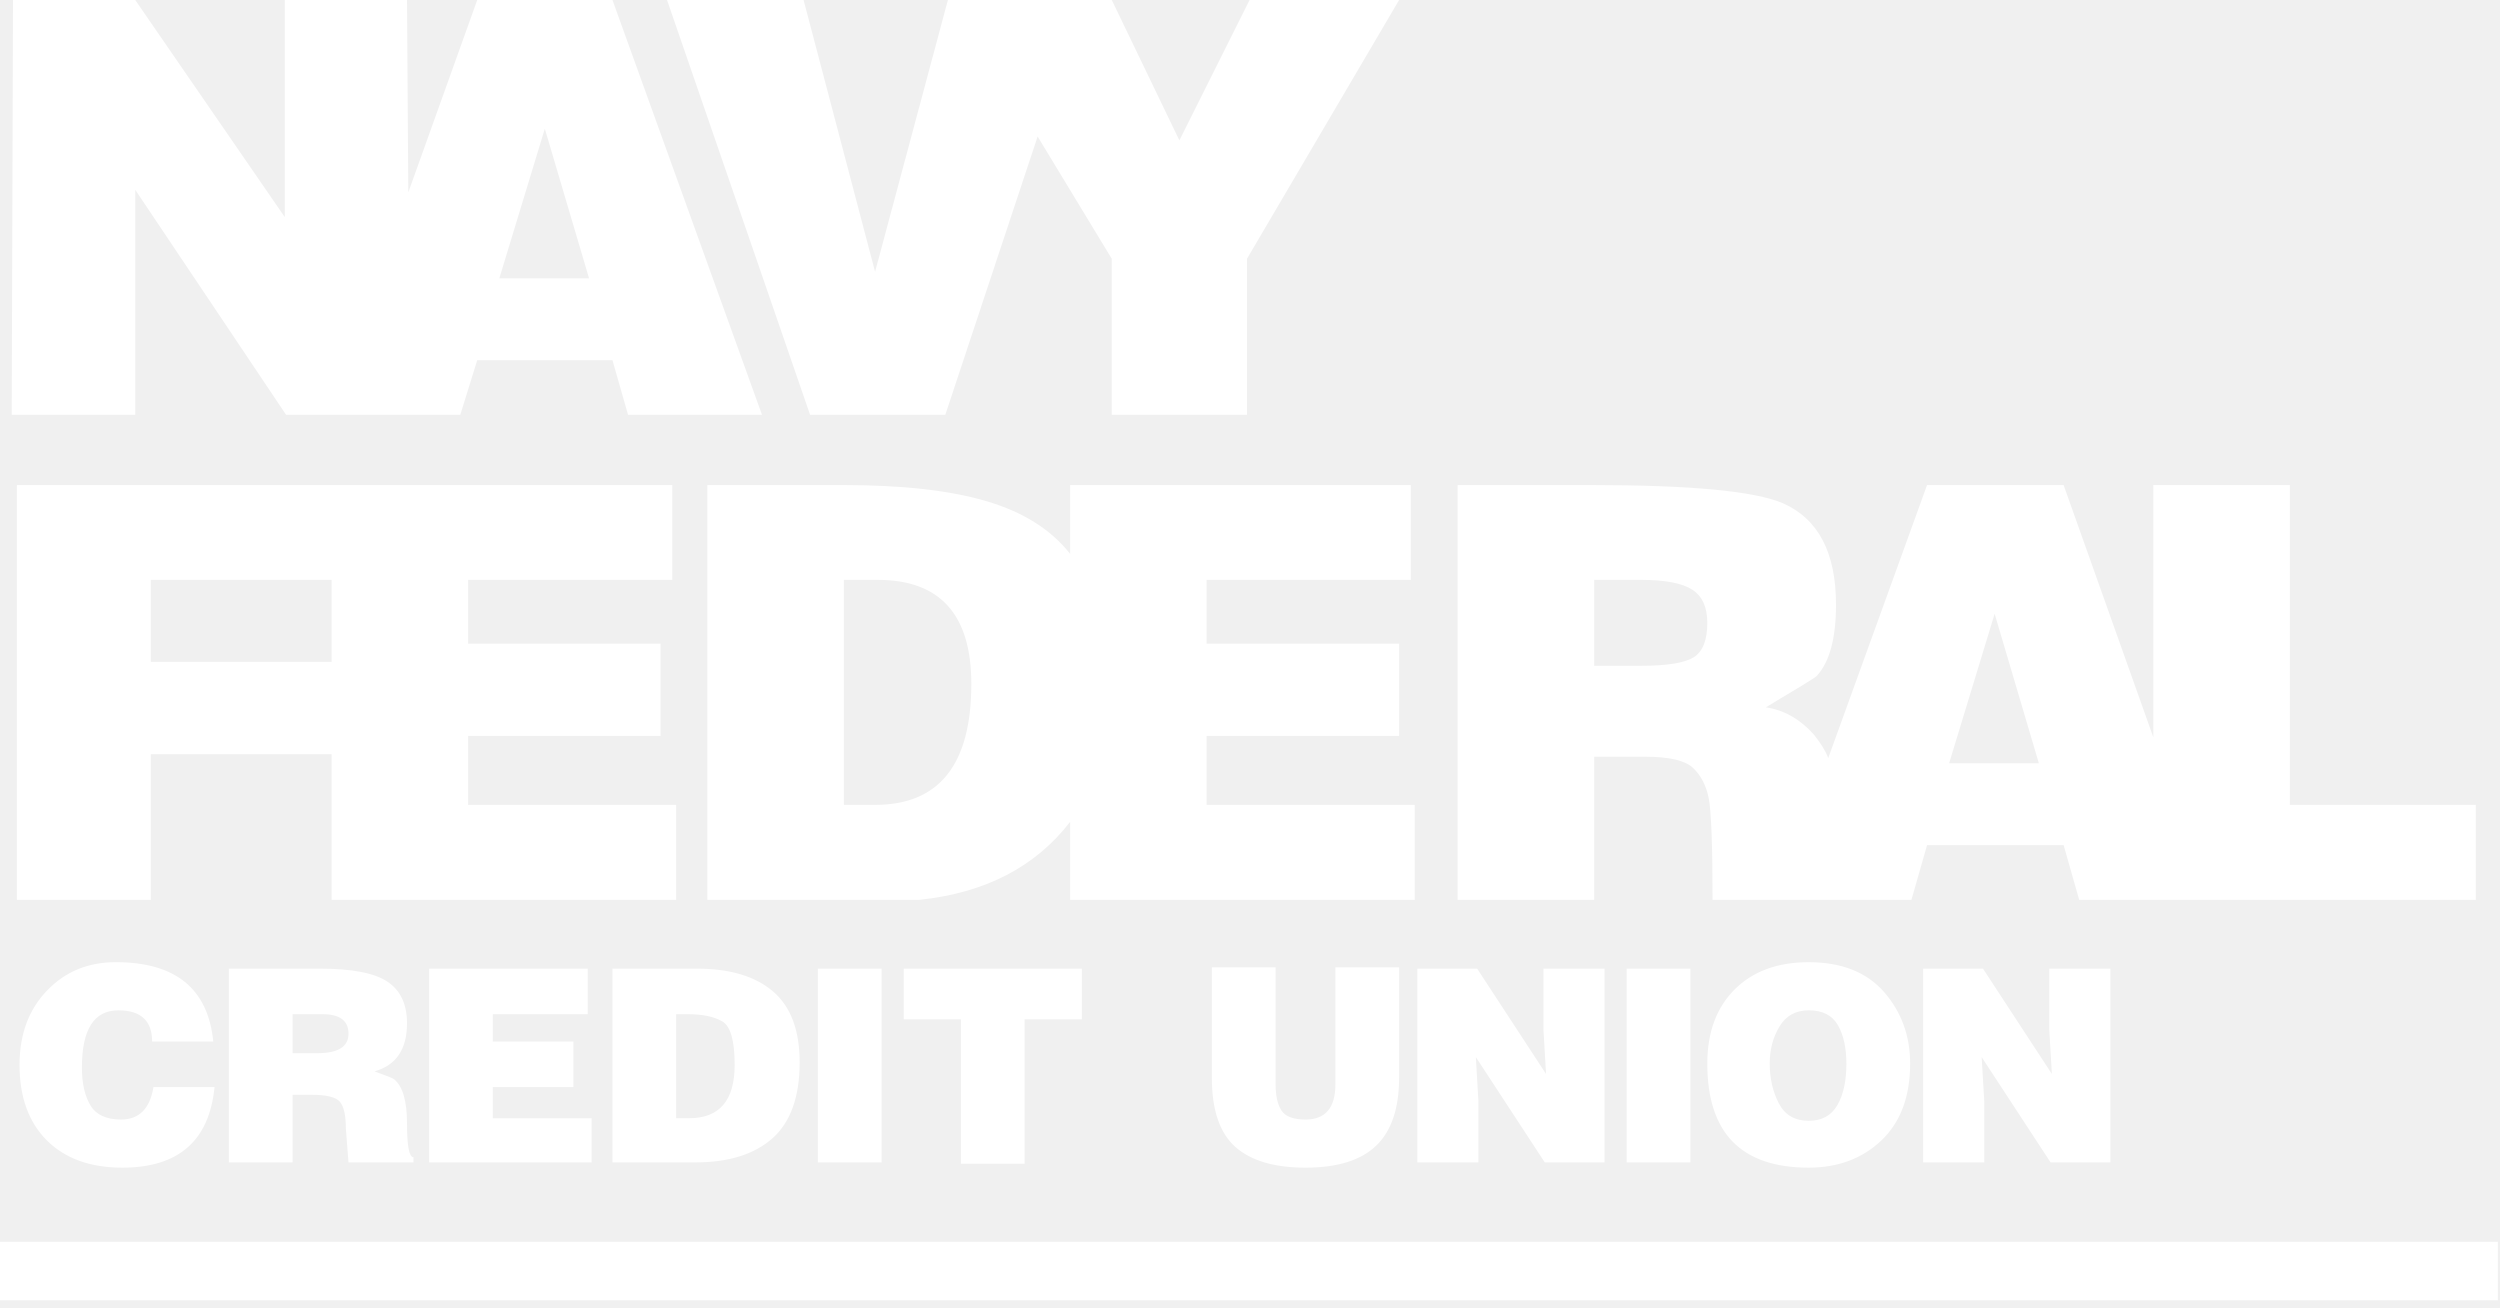
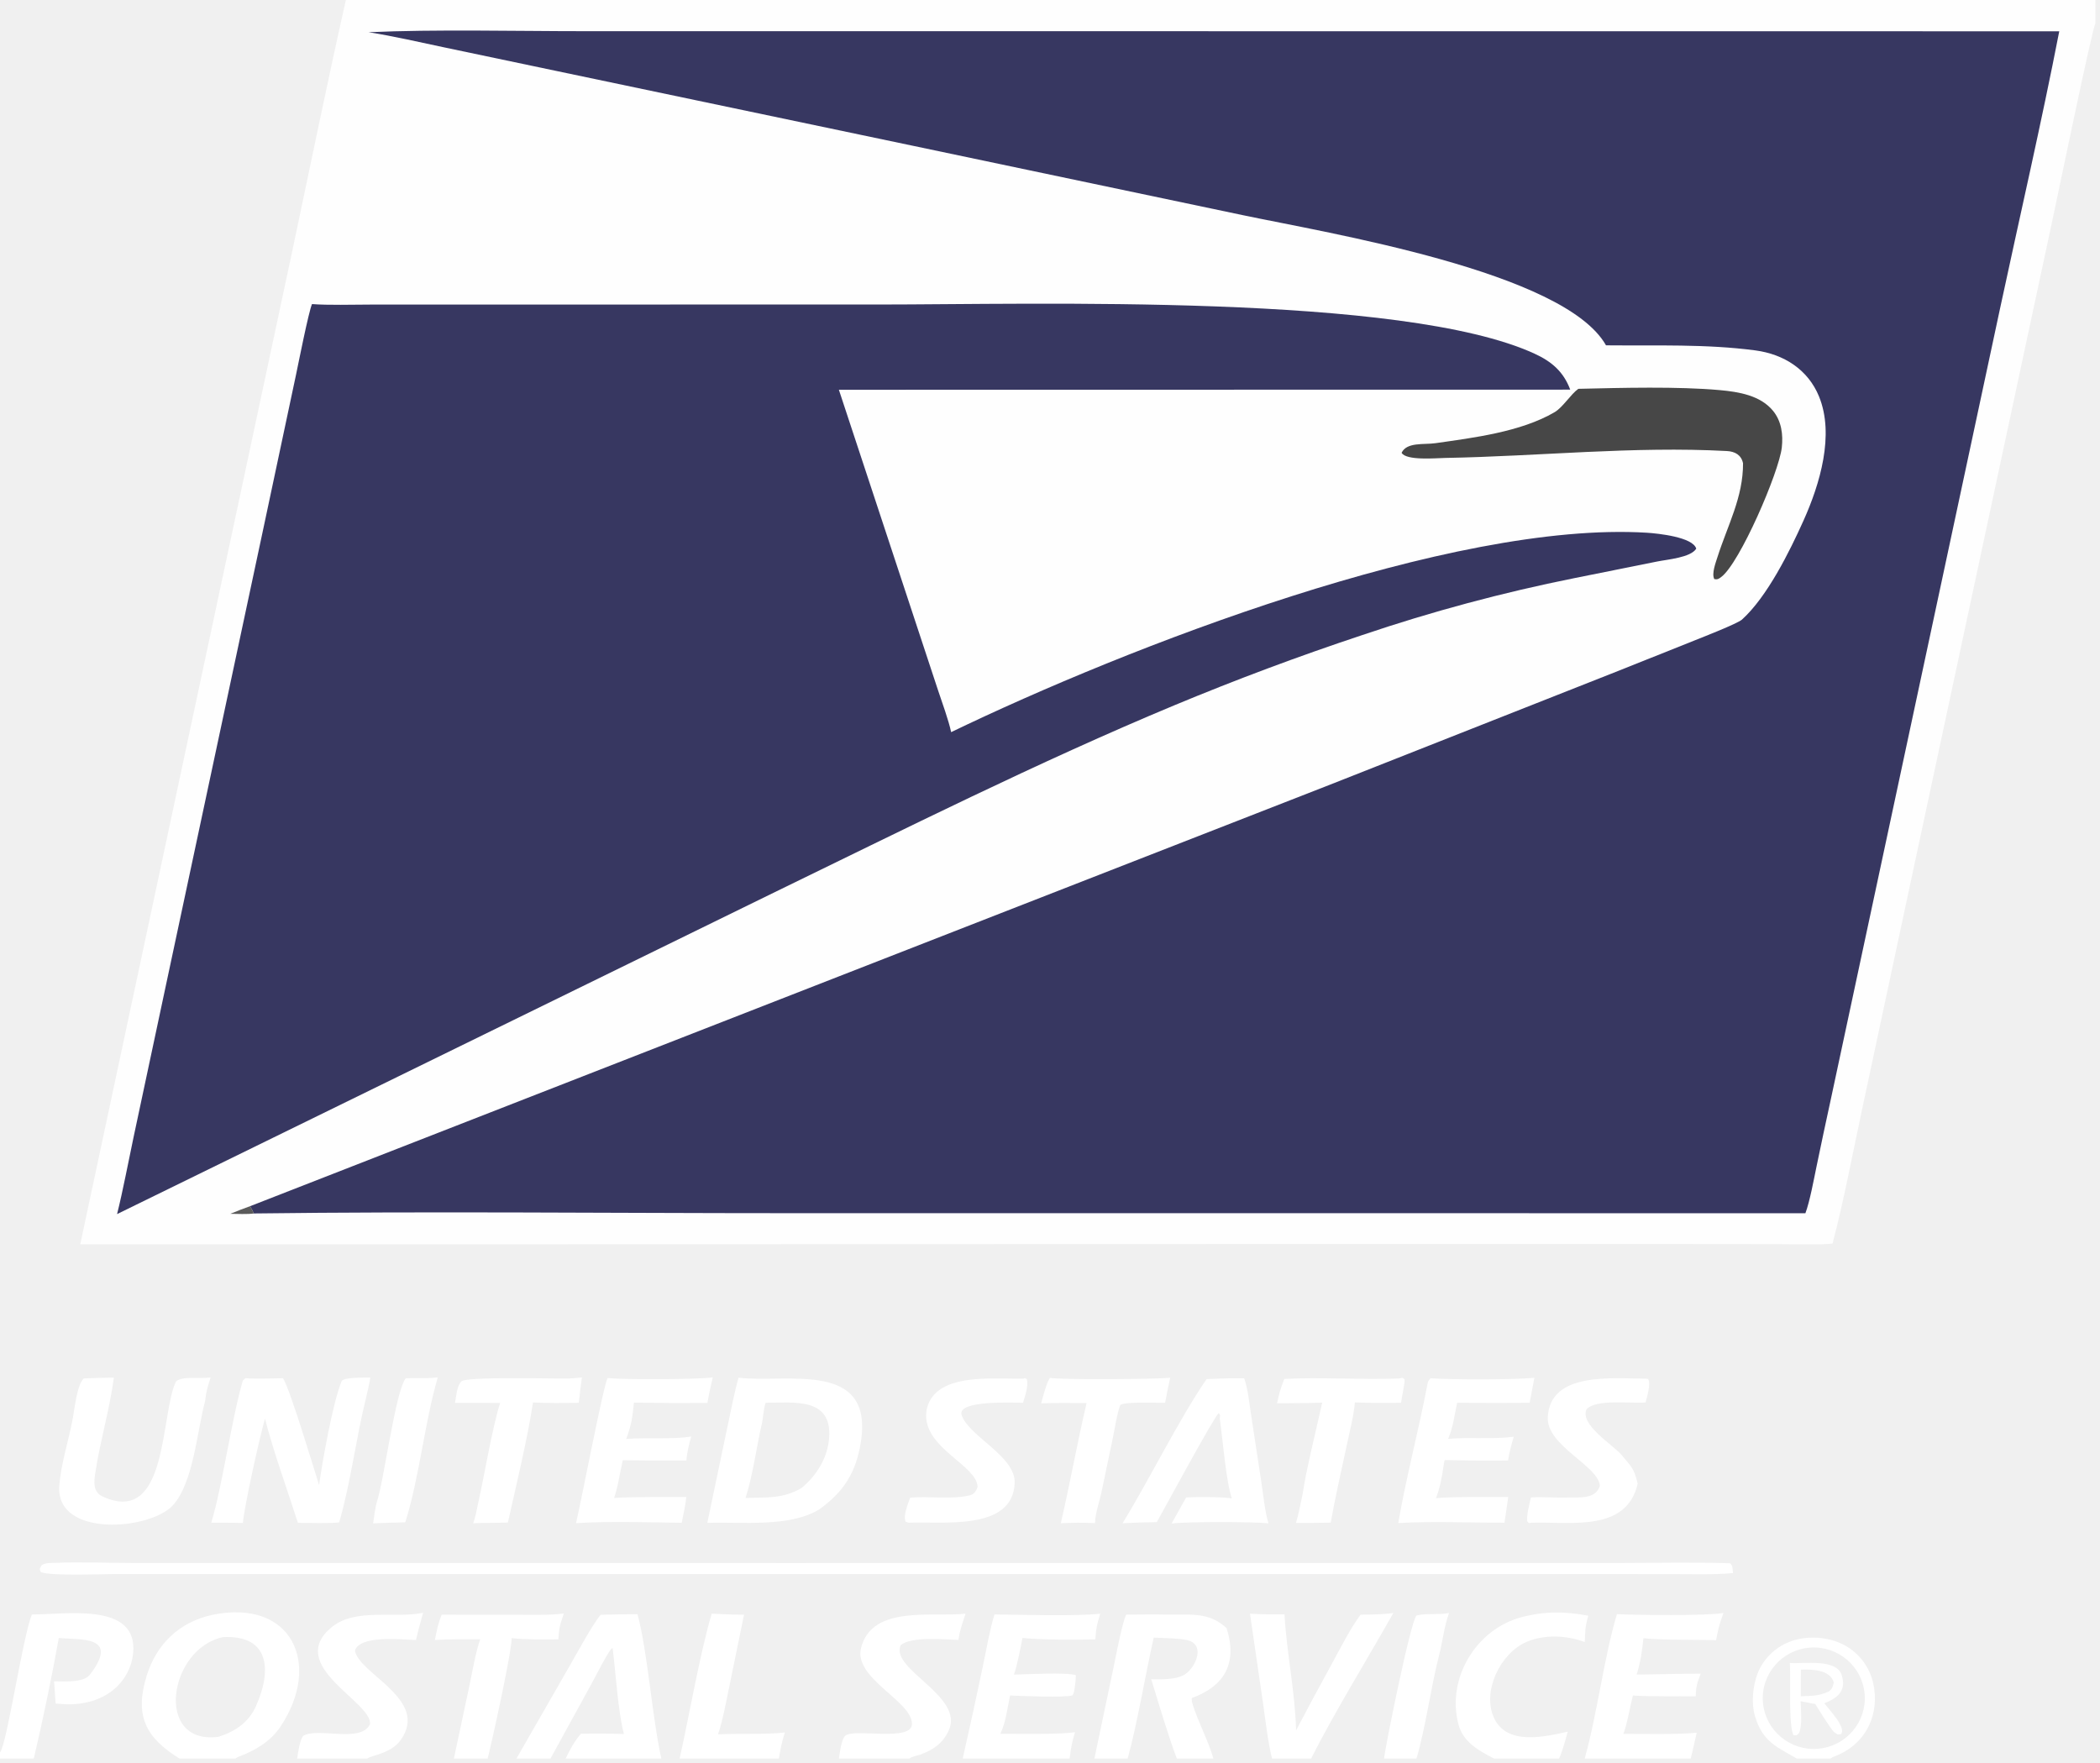
- <svg xmlns="http://www.w3.org/2000/svg" width="153" height="80" viewBox="0 0 153 80" fill="none">
-   <path d="M19.736 62.069C20.797 62.069 21.328 62.464 21.328 63.264C21.328 64.056 20.691 64.456 19.418 64.456H17.906V62.069H19.736ZM152.87 79.576V75.998H0V79.576H152.87ZM7.083 58.885C5.383 58.885 3.976 59.469 2.865 60.636C1.749 61.803 1.195 63.314 1.195 65.174C1.195 67.131 1.75 68.673 2.865 69.79C3.976 70.897 5.516 71.461 7.481 71.461C10.928 71.461 12.81 69.81 13.13 66.527H9.391C9.179 67.853 8.513 68.516 7.402 68.516C6.498 68.516 5.875 68.219 5.529 67.641C5.183 67.052 5.013 66.287 5.013 65.332C5.013 62.999 5.754 61.833 7.242 61.833C8.621 61.833 9.31 62.471 9.31 63.741H13.052C12.733 60.506 10.743 58.885 7.083 58.885ZM20.809 67.438C21.047 67.733 21.167 68.277 21.167 69.069L21.327 71.138H25.306V70.822C25.039 70.822 24.909 70.129 24.909 68.752C24.909 67.372 24.641 66.469 24.113 66.047C24.059 65.993 23.661 65.835 22.919 65.568C24.244 65.197 24.909 64.213 24.909 62.627C24.909 61.46 24.511 60.611 23.715 60.081C22.92 59.547 21.539 59.281 19.577 59.281H14.007V71.138H17.906V67.002H19.099C19.998 67.002 20.569 67.148 20.809 67.438ZM36.207 68.436H30.16V66.527H35.094V63.74H30.16V62.069H35.97V59.282H26.261V71.139H36.207V68.436ZM47.269 69.67C48.381 68.682 48.939 67.131 48.939 65.015C48.939 63.049 48.395 61.605 47.309 60.675C46.221 59.745 44.669 59.281 42.655 59.281H37.483V71.138H42.573C44.59 71.138 46.154 70.65 47.269 69.67ZM53.954 59.281H50.054V71.138H53.954V59.281ZM58.808 62.385V71.221H62.707V62.385H66.209V59.281H55.307V62.385H58.808ZM75.597 70.186C76.551 71.035 77.983 71.461 79.897 71.461C81.858 71.461 83.303 71.006 84.232 70.106C85.161 69.202 85.625 67.823 85.625 65.965V59.202H81.726V66.365C81.726 67.798 81.115 68.516 79.898 68.516C79.154 68.516 78.661 68.328 78.424 67.962C78.185 67.587 78.067 67.053 78.067 66.365V59.202H74.166V65.965C74.166 67.93 74.644 69.335 75.597 70.186ZM86.74 59.281V71.138H90.479V67.398L90.322 64.694L94.539 71.138H98.199V59.281H94.46V63.028L94.618 65.727L90.402 59.281H86.74ZM103.451 59.281H99.552V71.138H103.451V59.281ZM106.158 60.556C105.042 61.673 104.487 63.186 104.487 65.094C104.487 69.335 106.555 71.461 110.695 71.461C112.497 71.461 113.981 70.897 115.147 69.79C116.314 68.673 116.9 67.111 116.9 65.094C116.9 63.394 116.371 61.942 115.309 60.715C114.246 59.501 112.709 58.886 110.696 58.886C108.783 58.885 107.268 59.446 106.158 60.556ZM117.696 59.281V71.138H121.437V67.398L121.277 64.694L125.495 71.138H129.155V59.281H125.416V63.028L125.575 65.727L121.359 59.281H117.696ZM46.634 25.385L37.483 0H29.206L24.988 11.774L24.909 0H17.428V13.286L8.277 0H0.796L0.717 25.385H8.277V11.616L17.507 25.385H28.17L29.206 22.045H37.483L38.436 25.385H46.634ZM53.555 16.632L49.179 0.001H40.823L49.577 25.386H57.853L63.503 8.354L68.04 15.837V25.386H76.316V15.836L85.625 0H76.474L72.178 8.591L68.04 0H58.012L53.555 16.632ZM1.034 55.071H9.231V46.155H20.293V55.071H41.38V49.259H28.648V45.038H40.426V39.392H28.648V35.489H41.143V29.686H1.034V55.071ZM43.29 29.686V55.071H56.262C60.293 54.646 63.369 53.053 65.492 50.296V55.071H86.582V49.259H73.846V45.038H85.625V39.392H73.846V35.489H86.342V29.686H65.492V33.897C64.326 32.414 62.628 31.342 60.399 30.68C58.17 30.018 55.254 29.686 51.647 29.686H43.29ZM117.935 29.686L111.889 46.391C111.728 45.966 111.435 45.492 111.011 44.958C110.162 44.008 109.179 43.451 108.068 43.288C110.029 42.122 111.062 41.488 111.172 41.38C111.967 40.529 112.364 39.076 112.364 37.001C112.364 33.817 111.278 31.751 109.103 30.793C107.352 30.05 103.451 29.686 97.405 29.686H89.207V55.071H97.564V46.312H100.668C102.151 46.312 103.134 46.539 103.611 46.994C104.088 47.439 104.408 48.052 104.568 48.823C104.725 49.593 104.808 51.669 104.808 55.07H116.979L117.937 51.723H126.294L127.246 55.07H151.52V49.258H140.138V29.686H131.783V45.121L126.293 29.686H117.935ZM9.231 40.505V35.488H20.293V40.505H9.231ZM112.484 62.748C112.827 63.355 112.999 64.136 112.999 65.094C112.999 66.152 112.815 67.002 112.444 67.64C112.072 68.277 111.491 68.593 110.694 68.593C109.844 68.593 109.234 68.237 108.862 67.521C108.492 66.805 108.307 65.994 108.307 65.094C108.307 64.243 108.503 63.488 108.902 62.826C109.299 62.163 109.898 61.832 110.694 61.832C111.542 61.831 112.137 62.137 112.484 62.748ZM53.716 35.488C57.535 35.488 59.445 37.613 59.445 41.853C59.445 46.791 57.481 49.258 53.555 49.258H51.646V35.488H53.716ZM42.096 62.069C42.998 62.069 43.7 62.217 44.204 62.509C44.709 62.799 44.961 63.69 44.961 65.173C44.961 67.346 44.032 68.435 42.175 68.435H41.38V62.069H42.096ZM100.428 35.488C101.91 35.488 102.96 35.691 103.569 36.09C104.18 36.485 104.487 37.163 104.487 38.116C104.487 39.179 104.207 39.881 103.653 40.227C103.092 40.573 102.022 40.746 100.429 40.746H97.563V35.487L100.428 35.488ZM122.072 37.564L124.778 46.712H119.286L122.072 37.564ZM33.343 7.878L36.05 17.033H30.559L33.343 7.878Z" fill-rule="evenodd" clip-rule="evenodd" fill="white" />
+ <svg xmlns="http://www.w3.org/2000/svg" width="168" height="141" viewBox="0 0 168 141" fill="none">
+   <g clip-path="url(#clip0_2025_721)">
+     <path d="M27.67 0H167.633V1.872C167.394 2.186 164.588 15.769 164.269 17.26L152.832 70.667L148.932 88.923C148.21 92.302 147.478 96.196 146.602 99.497C145.725 99.605 143.351 99.543 142.362 99.541L133.824 99.533L105.143 99.532L6.419 99.558L17.965 45.453L23.39 20.048C24.795 13.418 26.181 6.6 27.67 0Z" fill="#FEFEFE" />
+     <path d="M29.486 2.578C34.819 2.336 41.309 2.496 46.715 2.495L77.701 2.496L164.74 2.503C163.328 9.774 161.559 17.421 160 24.699L150.872 67.362L146.479 87.891C146.083 89.704 145.697 91.518 145.321 93.334C145.113 94.338 144.785 96.13 144.432 97.067L62.906 97.063C48.811 97.063 34.369 96.906 20.304 97.086C20.196 96.837 20.143 96.738 20.002 96.506L106.377 62.79L129.445 53.684L135.605 51.224C136.279 50.953 138.883 49.939 139.344 49.584C141.381 47.753 143.181 44.096 144.278 41.657C145.596 38.727 146.774 34.791 145.523 31.724C144.647 29.577 142.72 28.339 140.431 28.035C136.49 27.511 132.452 27.668 128.48 27.629C125.151 21.721 106.198 18.644 99.41 17.211L72.917 11.639L44.434 5.661L35.543 3.792C33.624 3.386 31.412 2.877 29.486 2.578Z" fill="#373761" />
+     <path d="M24.96 24.328C26.263 24.43 28.212 24.37 29.581 24.369L38.038 24.365L70.252 24.364C82.781 24.364 112.217 23.459 122.759 28.294C124.142 28.928 125.085 29.746 125.618 31.174L67.11 31.184L73.201 49.645L75.037 55.208C75.353 56.16 75.894 57.633 76.091 58.577C90.131 51.803 116.141 41.665 131.752 42.622C132.634 42.68 135.432 42.965 135.699 43.898C135.25 44.614 133.381 44.761 132.58 44.924L125.949 46.255C120.204 47.407 114.54 48.927 108.993 50.806C103.91 52.494 98.891 54.37 93.948 56.428C83.069 60.961 72.332 66.351 61.734 71.5L9.366 97.136C9.839 95.251 10.274 92.915 10.683 90.994L13.294 78.732L21.084 42.212L23.686 29.961C23.89 28.994 24.676 25.005 24.96 24.328Z" fill="#373761" />
+     <path d="M126.268 31.109C129.721 31.028 134.218 30.908 137.594 31.213C139.102 31.35 140.838 31.635 141.848 32.875C142.523 33.704 142.658 34.772 142.544 35.803C142.328 37.76 139.179 45.074 137.69 46.171C137.481 46.325 137.396 46.379 137.145 46.332C136.914 45.905 137.256 45.016 137.399 44.566C138.207 42.029 139.455 39.788 139.443 37.069C139.308 36.403 138.804 36.121 138.151 36.086C130.657 35.684 123.124 36.506 115.626 36.638C114.896 36.651 112.493 36.873 112.128 36.226C112.546 35.355 113.904 35.59 114.828 35.459C117.886 35.023 121.664 34.557 124.361 32.982C125.029 32.593 125.662 31.537 126.268 31.109Z" fill="#474747" />
+     <path d="M18.424 97.113C18.945 96.898 19.472 96.695 20.003 96.506C20.144 96.738 20.197 96.836 20.305 97.086C19.82 97.16 18.942 97.121 18.424 97.113Z" fill="#5A5A5A" />
+     <path d="M4.496 125.039C6.172 124.954 8.829 125.049 10.578 125.049H23.476L62.743 125.057L113.575 125.053L129.479 125.051C132.36 125.048 135.552 124.974 138.406 125.074C138.647 125.295 138.586 125.455 138.637 125.858C137.258 125.993 135.418 125.943 134.007 125.942L126.804 125.936L103.059 125.938L25.791 125.939L9.49 125.931C8.476 125.927 3.832 126.119 3.255 125.764C3.149 125.454 3.153 125.588 3.334 125.221C3.676 125.014 4.078 125.052 4.496 125.039Z" fill="white" />
+     <path d="M59.086 110.226C62.914 110.689 69.945 108.757 68.86 115.43C68.475 117.799 67.51 119.346 65.561 120.746C63.201 122.214 59.428 121.75 56.585 121.841L58.255 113.867C58.487 112.792 58.781 111.254 59.086 110.226ZM64.104 119.066C65.333 118.053 66.211 116.654 66.331 115.032C66.573 111.749 63.441 112.242 61.249 112.228C61.056 112.845 61.08 113.341 60.932 113.981C60.513 115.808 60.215 118.094 59.643 119.848C61.354 119.793 62.603 119.922 64.104 119.066Z" fill="white" />
+     <path d="M25.528 118.818C25.749 117.17 26.624 112.17 27.332 110.508C27.473 110.175 29.141 110.229 29.624 110.212C29.544 110.713 29.402 111.366 29.278 111.864C28.477 115.081 28.056 118.641 27.133 121.806C26.341 121.891 24.687 121.843 23.832 121.838C22.99 119.192 21.872 116.143 21.199 113.502C20.798 114.859 19.538 120.524 19.432 121.85C18.616 121.823 17.724 121.834 16.902 121.828C17.761 119.027 18.531 113.53 19.424 110.46C19.492 110.395 19.56 110.331 19.627 110.266C20.344 110.334 21.871 110.278 22.647 110.269C23.261 111.316 25.035 117.282 25.528 118.818Z" fill="white" />
+     <path d="M9.107 110.221C8.772 112.773 8.026 115.222 7.635 117.761C7.514 118.55 7.403 119.368 8.237 119.745C13.485 122.122 12.816 113.099 14.079 110.528C14.631 110.07 15.816 110.332 16.849 110.208C16.612 110.957 16.499 111.286 16.411 112.081C15.758 114.523 15.485 118.565 13.853 120.41C12.061 122.438 4.415 123.057 4.744 118.855C4.873 117.193 5.44 115.396 5.773 113.748C5.944 112.932 6.134 110.8 6.7 110.286C7.502 110.247 8.304 110.225 9.107 110.221Z" fill="white" />
+     <path d="M97.635 110.294C98.253 110.267 98.914 110.275 99.536 110.273C99.843 111.194 99.924 112.127 100.071 113.092L100.905 118.559C101.058 119.577 101.189 120.936 101.478 121.876C100.262 121.748 94.957 121.735 93.726 121.893L94.893 119.805C95.912 119.755 97.549 119.753 98.543 119.876C98.091 118.568 97.804 115.055 97.581 113.475C97.607 113.167 97.648 113.249 97.498 113.059C97.125 113.345 93.064 120.867 92.543 121.782C91.629 121.792 90.715 121.823 89.802 121.871C91.917 118.446 94.343 113.503 96.528 110.338L97.635 110.294Z" fill="white" />
+     <path d="M48.617 110.249C49.86 110.397 55.831 110.371 57.02 110.201C56.857 110.905 56.716 111.533 56.593 112.247C54.633 112.261 52.672 112.252 50.712 112.218C50.595 113.411 50.516 114.008 50.098 115.126C51.669 114.996 53.812 115.182 55.3 114.93C55.086 115.698 54.994 116.038 54.907 116.85C53.213 116.861 51.519 116.854 49.825 116.828L49.639 117.694C49.485 118.494 49.381 119.068 49.131 119.849C50.84 119.74 53.151 119.786 54.906 119.772C54.847 120.376 54.657 121.222 54.538 121.835C51.929 121.801 48.661 121.693 46.08 121.867C46.424 120.512 48.305 110.623 48.617 110.249Z" fill="white" />
+     <path d="M114.448 110.272C116.277 110.392 121.022 110.394 122.752 110.235L122.372 112.228C120.439 112.255 118.506 112.255 116.572 112.229C116.343 113.252 116.265 114.165 115.85 115.119C117.517 114.974 119.343 115.169 121.099 114.952C120.894 115.661 120.765 116.113 120.645 116.852C118.953 116.867 117.261 116.855 115.569 116.817C115.497 117.144 115.433 117.636 115.377 117.981C115.228 118.743 115.156 119.122 114.878 119.862C116.41 119.73 119.037 119.784 120.66 119.774L120.359 121.829C117.597 121.833 114.608 121.697 111.86 121.856C112.501 118.127 113.52 114.345 114.222 110.617C114.247 110.484 114.358 110.367 114.448 110.272Z" fill="white" />
+     <path d="M131.678 110.305L131.851 110.324C132.081 110.735 131.767 111.723 131.646 112.204C130.447 112.307 127.684 111.911 126.918 112.754C126.38 114.022 129.041 115.575 129.756 116.442C130.567 117.424 130.717 117.472 131.015 118.709C130.111 122.592 125.717 121.737 122.551 121.83L122.3 121.854L122.171 121.702C122.14 121.127 122.345 120.383 122.473 119.805C123.414 119.745 124.453 119.847 125.404 119.814C126.328 119.781 127.626 119.988 127.993 118.881C127.879 117.27 123.732 115.683 123.823 113.41C123.972 109.716 129.039 110.299 131.678 110.305Z" fill="white" />
+     <path d="M81.876 110.302L81.986 110.259L82.149 110.341C82.284 110.904 82.006 111.686 81.842 112.231C81.283 112.236 76.537 111.984 76.93 113.21C77.469 114.895 81.24 116.497 81.174 118.632C81.055 122.542 75.319 121.697 72.674 121.829L72.452 121.748C72.237 121.265 72.634 120.345 72.811 119.823C74.342 119.691 76.058 119.986 77.567 119.643C77.922 119.562 78.115 119.281 78.207 118.946C78.136 117.262 74.135 115.943 74.091 113.301C74.075 112.64 74.326 112 74.789 111.525C76.313 109.955 79.754 110.34 81.876 110.302Z" fill="white" />
+     <path d="M45.194 110.289C45.573 110.312 46.157 110.241 46.555 110.204C46.454 110.856 46.383 111.574 46.303 112.233C45.035 112.253 43.908 112.267 42.637 112.206C42.253 114.867 41.236 119.118 40.63 121.812C39.724 121.852 38.805 121.825 37.855 121.872C38.043 121.34 38.124 120.891 38.237 120.339C38.723 118.189 39.392 114.157 40.011 112.246C38.806 112.25 37.6 112.247 36.395 112.238C36.514 111.717 36.522 110.9 36.92 110.514C37.323 110.125 44.15 110.312 45.194 110.289Z" fill="white" />
+     <path d="M83.992 110.238C84.905 110.406 92.564 110.347 93.611 110.231C93.469 110.897 93.335 111.566 93.208 112.235C92.508 112.243 90.064 112.127 89.624 112.404C89.35 113.126 89.201 114.196 89.039 114.991L88.155 119.206C87.978 120.126 87.639 120.932 87.599 121.86C86.597 121.813 85.868 121.826 84.864 121.869C85.602 118.697 86.179 115.437 86.926 112.257C85.701 112.246 84.52 112.231 83.293 112.278C83.432 111.771 83.719 110.624 83.992 110.238Z" fill="white" />
+     <path d="M111.914 110.291L112.202 110.235L112.363 110.351C112.394 110.69 112.145 111.754 112.084 112.231C110.803 112.25 109.676 112.255 108.391 112.202C108.305 113.277 107.925 114.752 107.697 115.835C107.274 117.834 106.812 119.81 106.456 121.825C105.535 121.843 104.599 121.841 103.677 121.848C103.876 121.214 104.07 120.181 104.217 119.503C104.433 117.874 105.4 113.935 105.777 112.22C104.628 112.27 103.336 112.253 102.166 112.276C102.346 111.442 102.425 111.135 102.747 110.323C105.609 110.179 108.94 110.395 111.914 110.291Z" fill="white" />
+     <path d="M32.46 110.271C33.418 110.225 33.954 110.316 35.022 110.2C33.989 113.712 33.529 118.322 32.419 121.798C31.562 121.816 30.706 121.843 29.85 121.878C29.893 121.52 30.049 120.462 30.146 120.176C30.732 118.43 31.619 111.354 32.46 110.271Z" fill="white" />
+     <path d="M14.363 140.701C11.67 139.031 10.742 137.292 11.731 134.08C12.513 131.541 14.348 129.773 16.977 129.202C23.353 127.881 25.765 133.132 22.455 138.116C21.648 139.332 20.447 140.036 19.073 140.56C18.956 140.604 18.921 140.622 18.826 140.701H14.363ZM17.485 138.956C18.829 138.528 19.904 137.795 20.486 136.487C21.748 133.649 21.592 130.792 17.843 130.982C13.489 131.891 12.308 139.649 17.485 138.956Z" fill="white" />
+     <path d="M143.75 140.701C142.187 139.788 140.997 139.363 140.394 137.291C140.044 136.083 140.263 134.333 140.922 133.243C141.552 132.201 142.574 131.454 143.763 131.168C145.082 130.851 146.655 131.044 147.81 131.772C148.853 132.43 149.589 133.472 149.857 134.67C150.392 137.06 149.355 139.38 147.094 140.385C146.899 140.473 146.572 140.582 146.423 140.701H143.75ZM145.469 139.912C147.7 139.712 149.352 137.762 149.172 135.542C148.991 133.323 147.044 131.662 144.809 131.821C142.547 131.984 140.851 133.949 141.034 136.197C141.217 138.445 143.209 140.114 145.469 139.912Z" fill="white" />
+     <path d="M143.189 133.05C144.404 133.128 146.909 132.687 147.337 134.023C147.75 135.308 146.939 135.89 145.944 136.272C146.327 136.783 147.715 138.211 147.291 138.734C146.93 138.783 147.076 138.803 146.716 138.574C146.302 138.1 145.588 136.917 145.219 136.334C144.828 136.263 144.437 136.189 144.048 136.109C144.074 136.835 144.185 137.981 143.943 138.627C143.695 138.881 143.82 138.828 143.496 138.835C143.068 138.264 143.261 134.158 143.189 133.05ZM144.061 135.713C145.022 135.663 145.455 135.719 146.334 135.314C146.607 135.077 146.601 134.979 146.705 134.611C146.416 133.583 144.961 133.551 144.067 133.586L144.061 135.713Z" fill="white" />
+     <path d="M90.095 129.181C91.173 129.179 92.259 129.153 93.336 129.177C95.203 129.22 96.664 128.917 98.126 130.261C99.006 133.024 97.997 134.888 95.37 135.844C95.287 135.875 95.382 136.299 95.418 136.374C95.805 137.662 96.746 139.464 97.071 140.701H94.148C93.463 138.904 92.682 136.246 92.101 134.357C92.875 134.355 94.174 134.421 94.873 133.907C95.719 133.286 96.431 131.535 94.949 131.216C94.265 131.069 93.073 131.058 92.296 131.021C91.65 133.898 90.962 138.014 90.21 140.701H87.551L89.087 133.387C89.286 132.44 89.751 129.921 90.095 129.181Z" fill="white" />
+     <path d="M48.05 129.193C49.034 129.169 50.018 129.154 51.002 129.148C51.84 132.336 52.149 137.263 52.907 140.701H45.251C45.575 140.006 45.968 139.293 46.471 138.712C47.618 138.688 48.765 138.695 49.911 138.734C49.429 136.846 49.26 133.861 49.014 131.876L48.928 131.894C48.571 132.285 47.618 134.174 47.295 134.766L44.035 140.701H41.313L45.619 133.201C46.161 132.257 47.419 129.941 48.05 129.193Z" fill="white" />
+     <path d="M79.557 129.166C81.682 129.188 86.025 129.326 88.019 129.108C87.722 130.067 87.703 130.201 87.626 131.168C85.91 131.184 83.46 131.218 81.799 131.048C81.62 131.922 81.4 133.176 81.112 133.982C81.979 133.959 85.437 133.782 86.066 134.03C86.076 134.299 85.977 135.41 85.811 135.634C85.188 135.849 81.679 135.685 80.805 135.653C80.576 136.721 80.49 137.72 80.028 138.714C81.336 138.715 84.941 138.779 85.998 138.585C85.75 139.448 85.681 139.813 85.567 140.701H77.016C77.581 138.219 78.124 135.732 78.644 133.241C78.906 131.996 79.188 130.355 79.557 129.166Z" fill="white" />
+     <path d="M129.354 129.144C130.83 129.221 136.641 129.288 137.876 129.049C137.545 129.974 137.466 130.256 137.288 131.225C135.855 131.181 132.68 131.224 131.474 131.068C131.384 131.988 131.225 133.101 130.927 133.975C132.639 133.968 134.346 133.901 136.055 133.907C135.765 134.69 135.681 134.879 135.66 135.719C134.157 135.703 132.083 135.747 130.63 135.654C130.436 136.401 130.113 138.205 129.865 138.722C131.401 138.718 134.316 138.786 135.736 138.627C135.588 139.265 135.42 140.081 135.252 140.701H126.776C127.781 137.118 128.316 132.615 129.354 129.144Z" fill="white" />
+     <path d="M2.549 129.171C5.169 129.18 10.702 128.212 10.67 131.901C10.655 133.078 10.158 134.197 9.294 135.002C8.215 136.015 6.68 136.412 5.224 136.35C4.966 136.338 4.708 136.32 4.451 136.297L4.326 134.518C5.15 134.525 6.689 134.636 7.189 133.988C9.623 130.83 6.432 131.218 4.704 131.051C4.176 134.01 3.399 137.768 2.702 140.701H0V140.216C0.547 139.579 1.815 130.978 2.549 129.171Z" fill="white" />
+     <path d="M108.847 129.186C109.73 129.172 110.595 129.181 111.469 129.048C109.465 132.614 106.623 137.221 104.892 140.701H101.763C101.436 139.393 101.241 137.663 101.044 136.283L99.998 129.106C100.94 129.167 101.815 129.165 102.759 129.165C102.943 132.335 103.588 135.203 103.689 138.439C104.642 136.62 105.613 134.812 106.603 133.015C107.234 131.857 108.079 130.205 108.847 129.186Z" fill="white" />
+     <path d="M67.111 140.701C67.192 140.244 67.305 139.097 67.652 138.846C68.433 138.282 72.939 139.369 72.957 137.935C72.98 136.088 68.271 134.3 68.885 131.848C69.758 128.354 74.699 129.415 77.246 129.104C76.993 129.864 76.788 130.405 76.679 131.204C75.502 131.174 72.876 130.908 72.051 131.632C71.201 133.579 77.177 135.693 75.895 138.462C75.428 139.47 74.679 139.996 73.61 140.384C73.304 140.493 72.977 140.513 72.742 140.701H67.111Z" fill="white" />
+     <path d="M23.773 140.701C23.849 140.179 23.964 139.324 24.237 138.897C25.378 138.143 28.914 139.515 29.602 137.931C29.747 136.132 22.827 133.268 26.524 130.193C28.422 128.616 31.621 129.507 33.846 129.035C33.651 129.753 33.441 130.489 33.279 131.214C32.116 131.175 28.812 130.805 28.395 132.052C28.671 133.916 34.377 135.952 32.062 139.204C31.272 140.316 29.739 140.412 29.369 140.701H23.773Z" fill="white" />
+     <path d="M119.531 140.701C118.287 140.062 117.053 139.379 116.678 137.97C115.706 134.318 118.066 130.344 121.736 129.383C123.608 128.893 125.228 128.924 127.062 129.268C126.807 130.159 126.822 130.462 126.782 131.376C125.316 130.83 123.562 130.751 122.125 131.364C120.031 132.257 118.549 135.315 119.515 137.434C120.544 139.693 123.592 138.948 125.417 138.546C125.202 139.327 125.044 139.948 124.733 140.701H119.531Z" fill="white" />
+     <path d="M35.337 129.186L41.363 129.194C42.414 129.194 44.105 129.239 45.106 129.088C44.791 130.035 44.733 130.182 44.668 131.16C43.575 131.175 42.017 131.193 40.931 131.06C40.953 132.101 39.357 139.353 39.011 140.701H36.31L37.55 134.882C37.779 133.785 38.063 132.144 38.417 131.158C37.272 131.157 35.93 131.136 34.791 131.21C34.947 130.44 35.031 129.92 35.337 129.186Z" fill="white" />
+     <path d="M56.936 129.106C57.801 129.145 58.655 129.193 59.522 129.186L58.338 134.967C58.117 136.035 57.79 137.785 57.442 138.758C59.095 138.679 61.252 138.786 62.786 138.612C62.534 139.416 62.452 139.88 62.31 140.701H54.37C55.126 137.329 55.997 132.276 56.936 129.106Z" fill="white" />
+     <path d="M110.721 140.701C110.853 139.586 112.843 129.734 113.32 129.249C114.172 129.051 115.003 129.221 115.919 129.057C115.506 130.249 115.419 131.306 115.121 132.461C114.462 135.018 114.042 138.263 113.317 140.701H110.721Z" fill="white" />
+   </g>
+   <defs>
+     <clipPath id="clip0_2025_721">
+       <rect width="167.633" height="140.701" fill="white" />
+     </clipPath>
+   </defs>
</svg>
